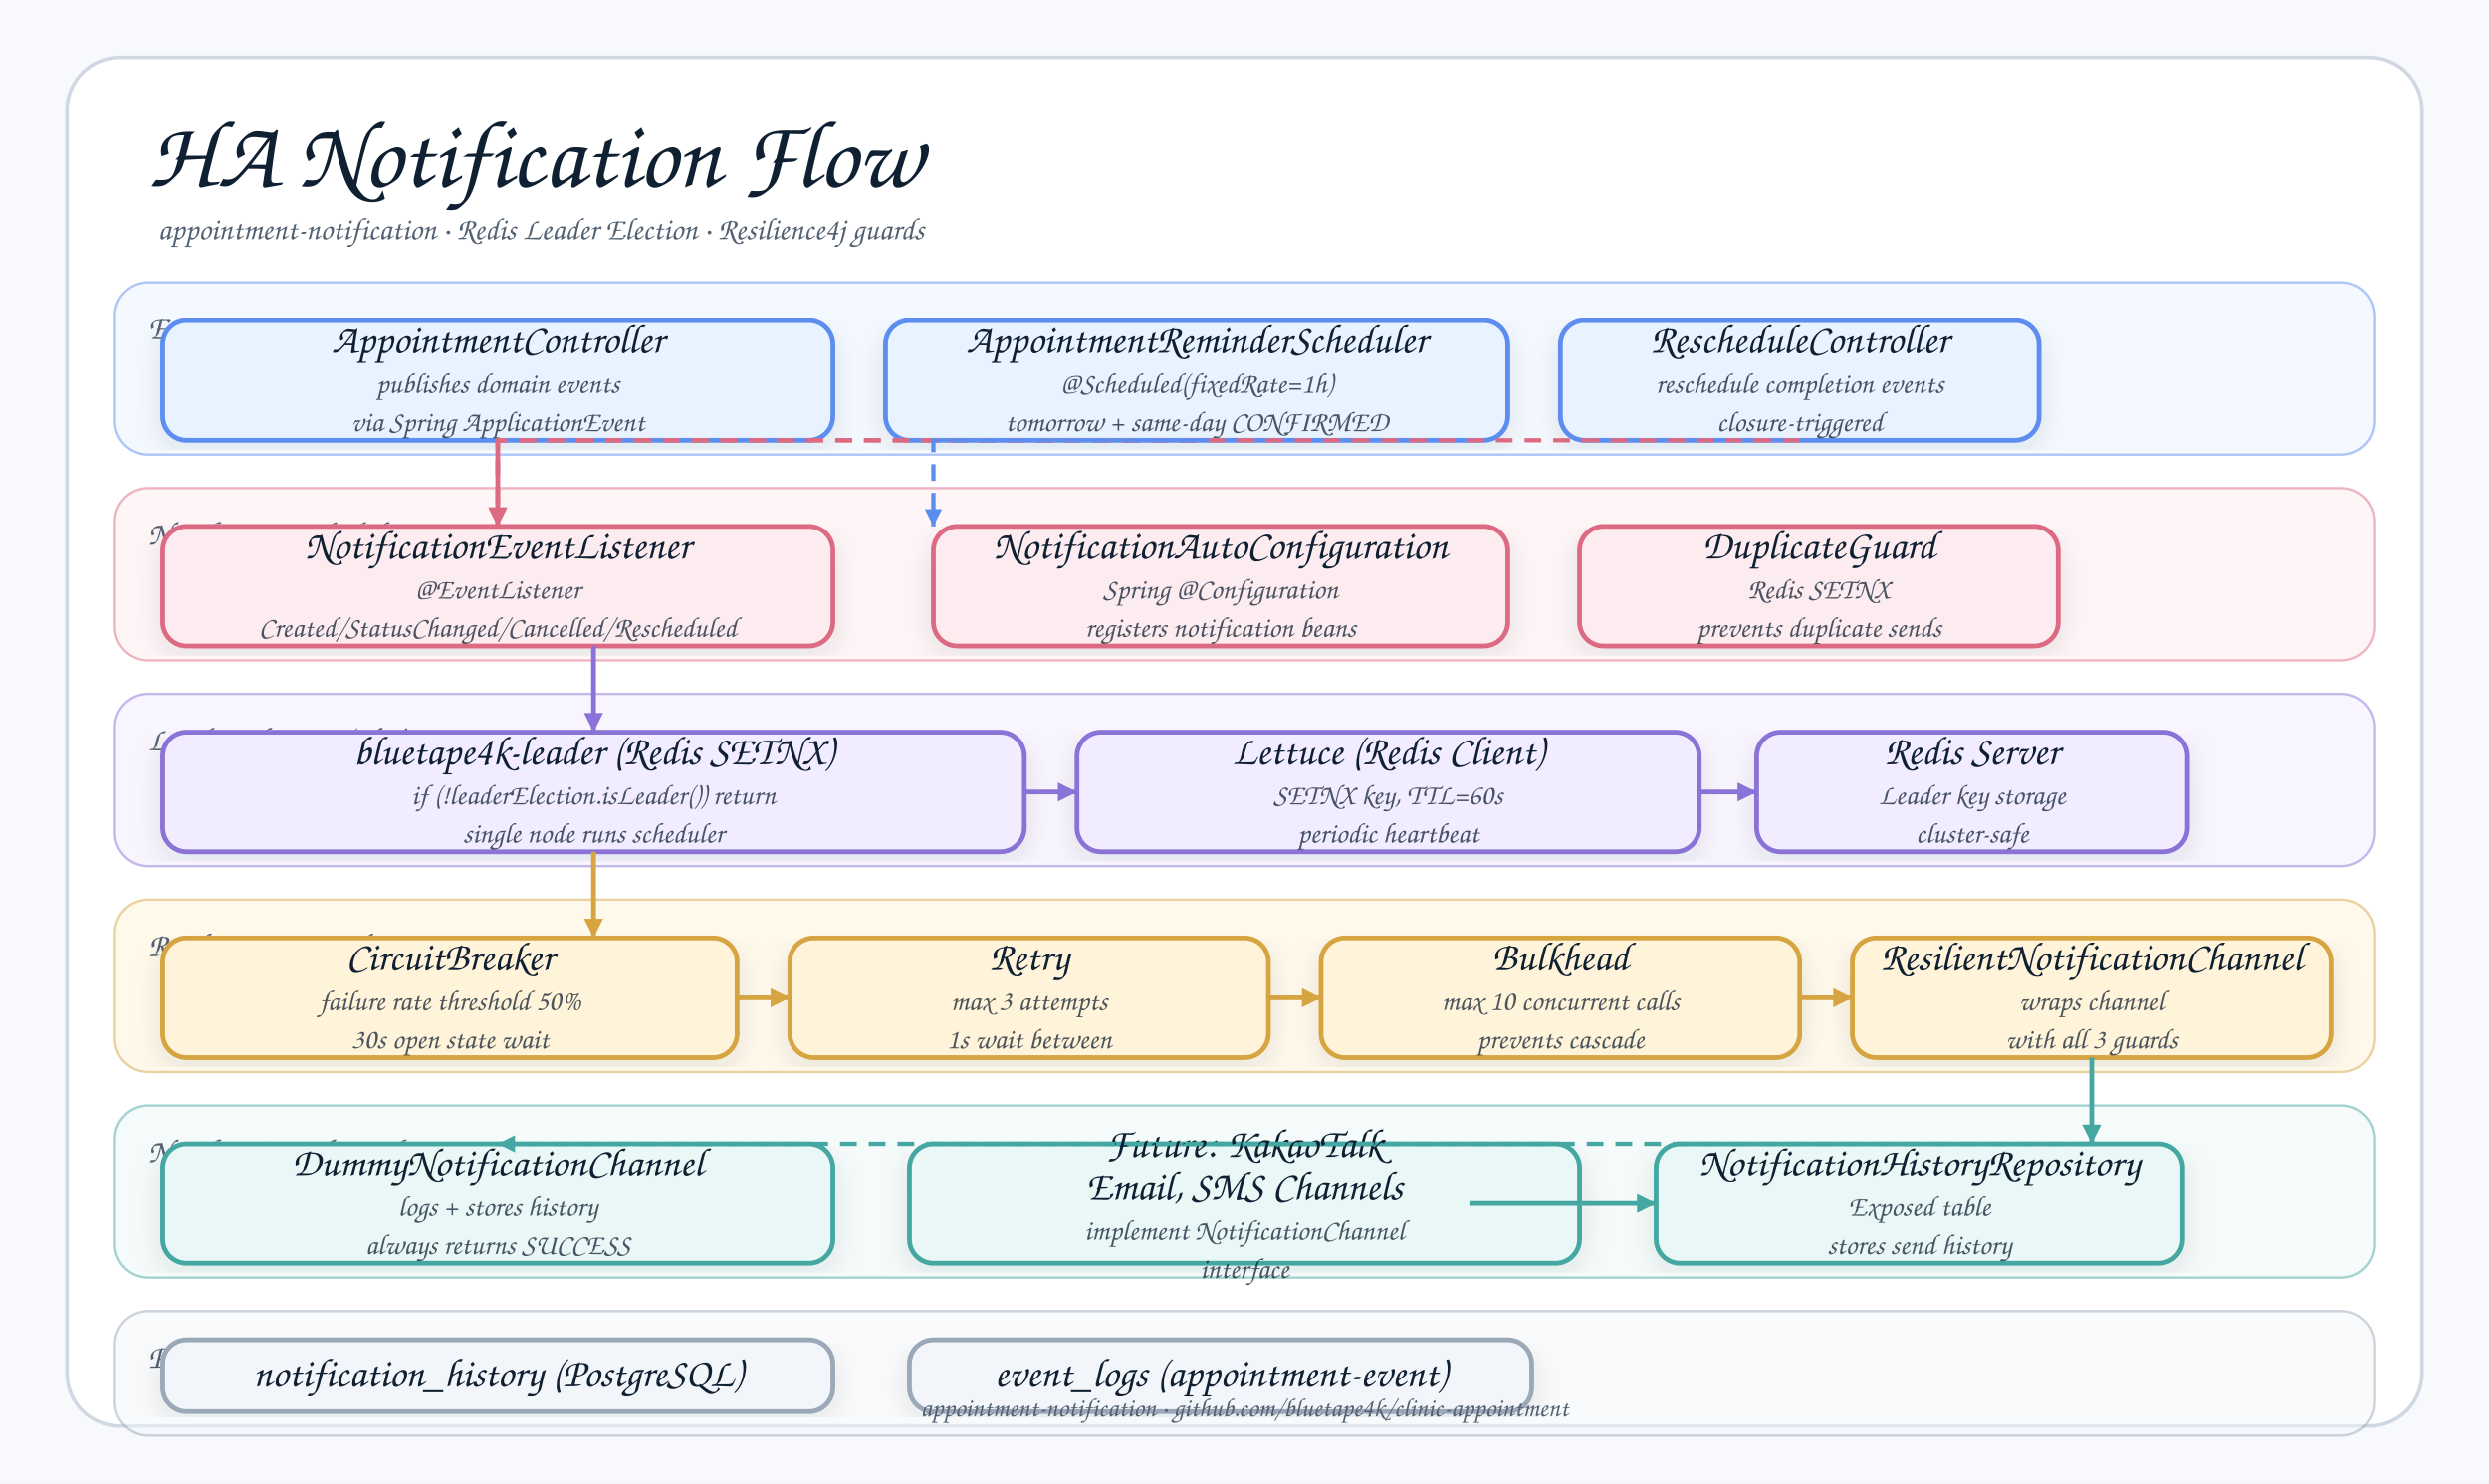
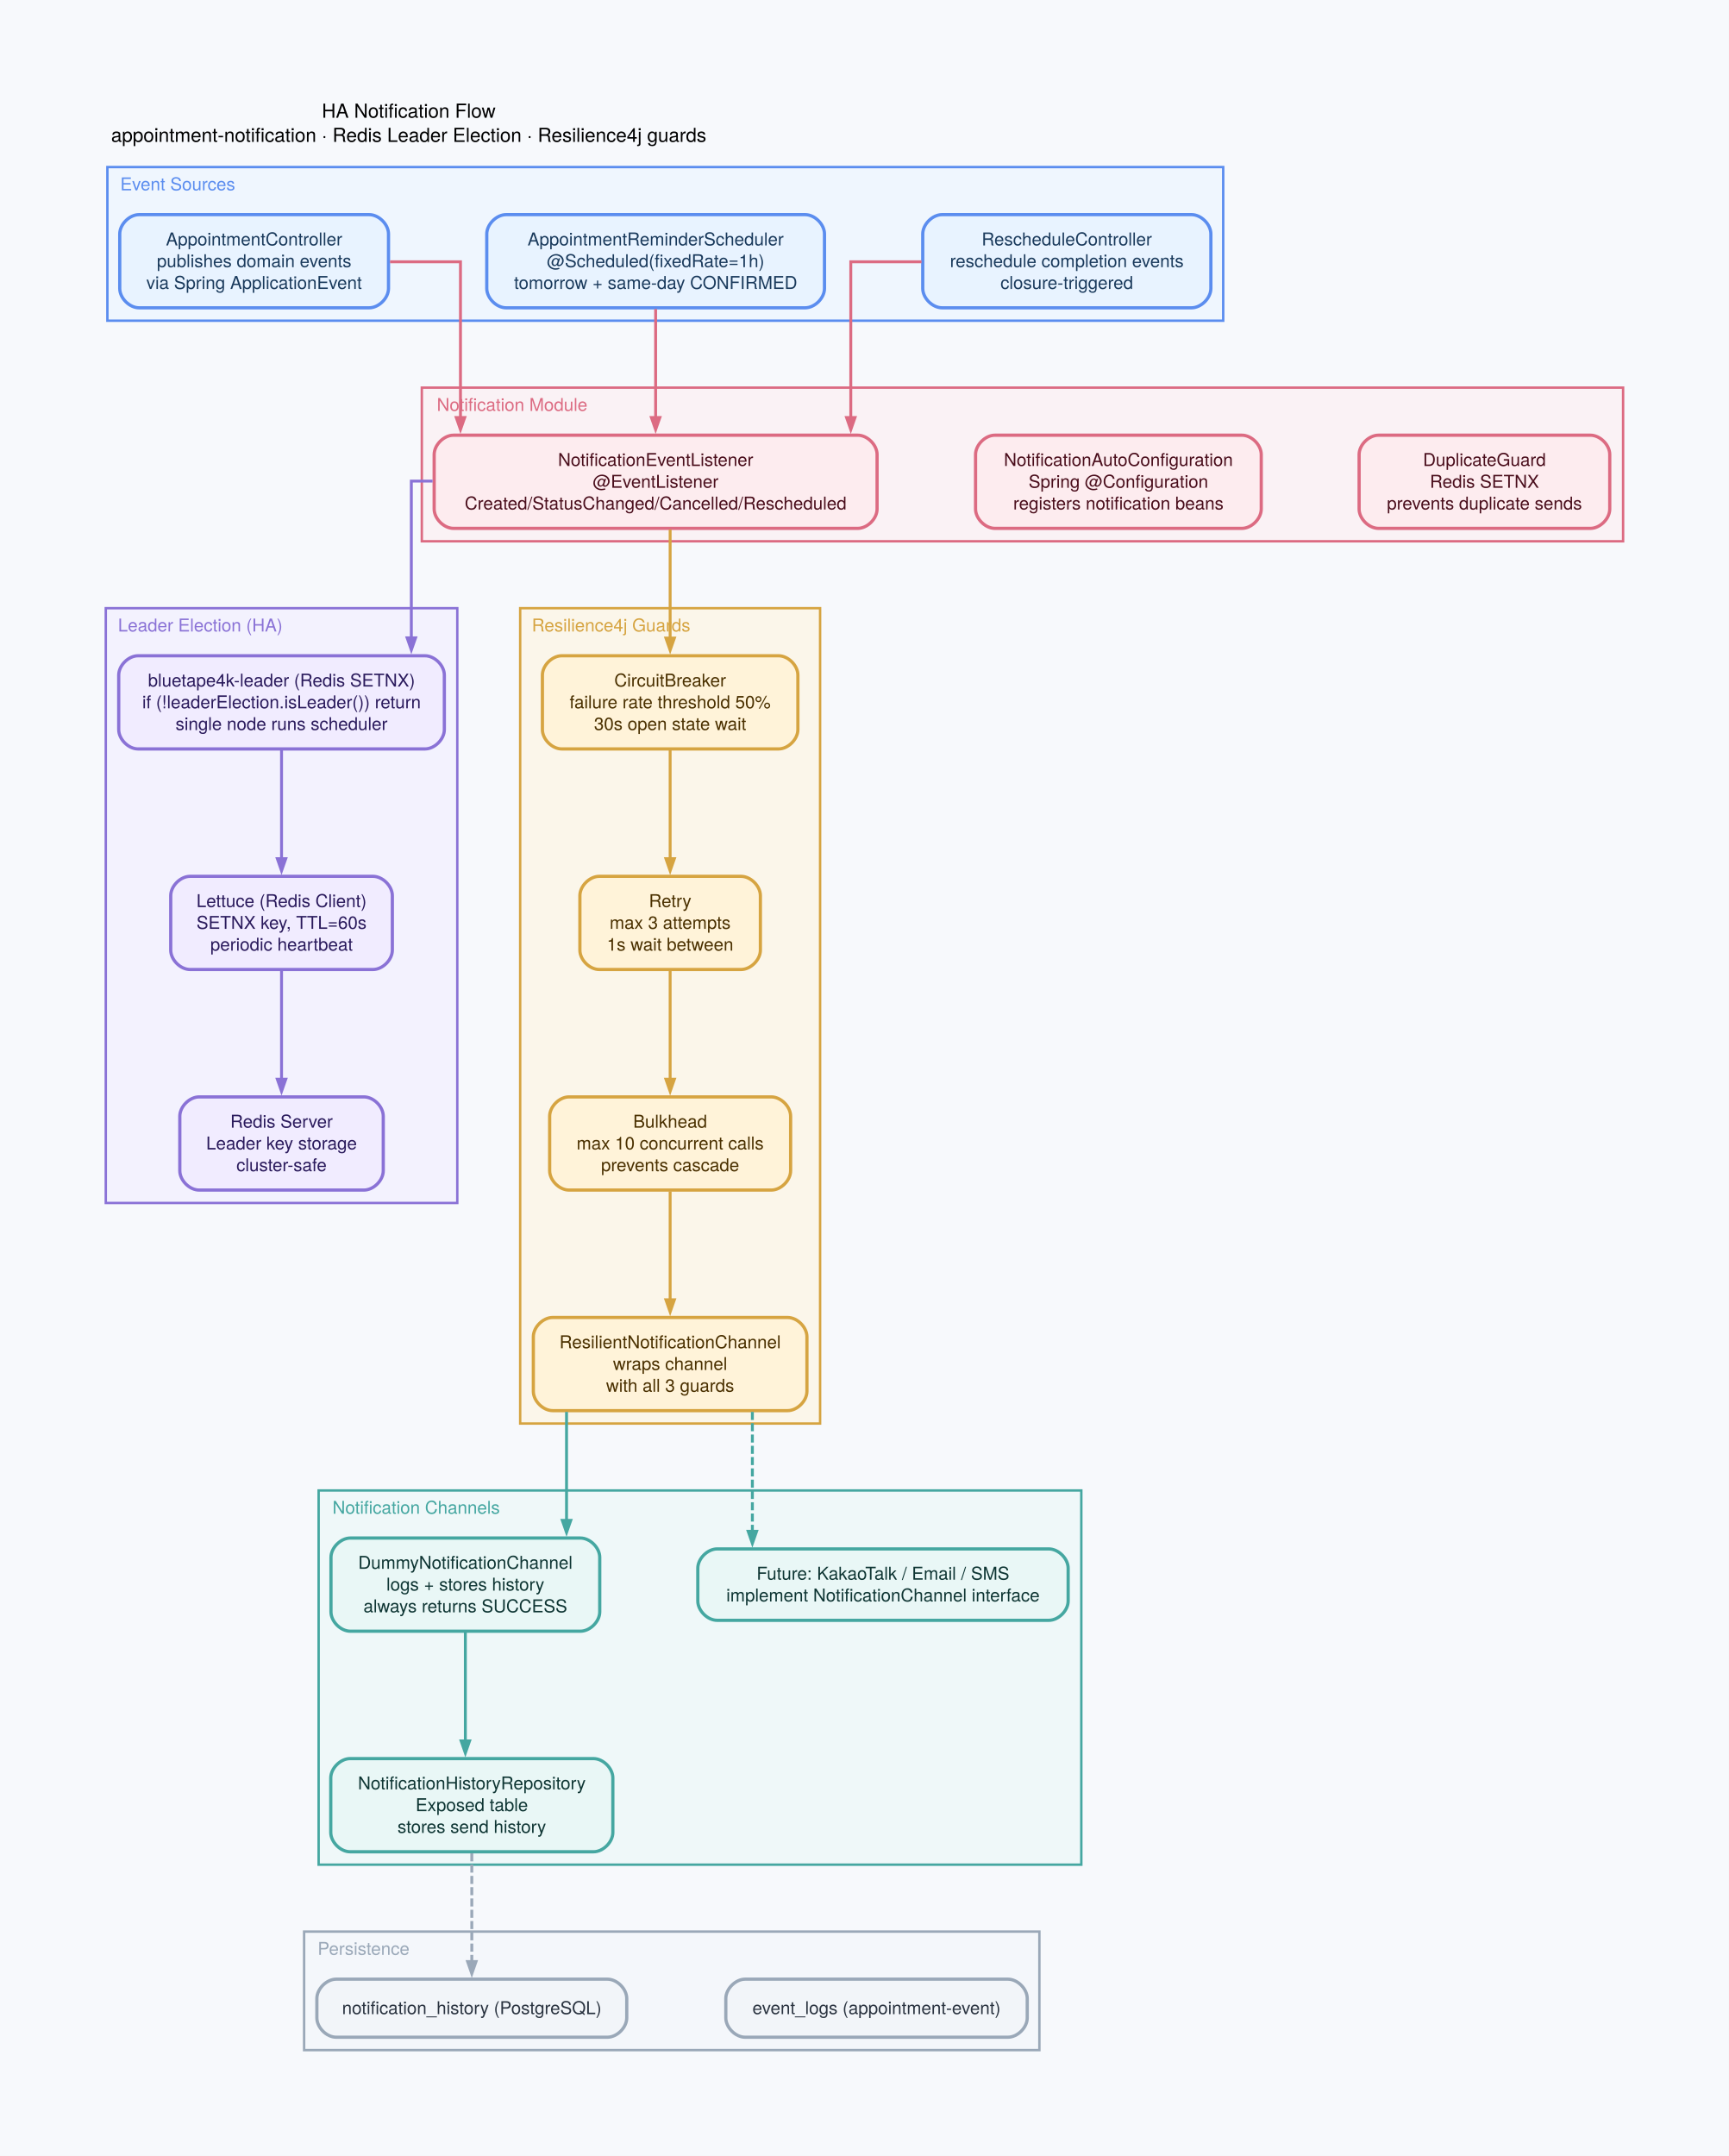
- <svg xmlns="http://www.w3.org/2000/svg" width="1040" height="620" viewBox="0 0 1040 620" role="img" aria-label="appointment-notification — HA Notification Flow">
-   <defs>
-     <filter id="shadow" x="-8%" y="-8%" width="116%" height="116%">
-       <feDropShadow dx="0" dy="4" stdDeviation="6" flood-color="#1f2937" flood-opacity="0.10" />
-     </filter>
-     <marker id="arr" markerWidth="5" markerHeight="5" refX="4.5" refY="2.5" orient="auto" markerUnits="strokeWidth">
-       <path d="M 0.5 0.5 L 4.5 2.5 L 0.5 4.5 Z" fill="#758297" />
-     </marker>
-     <marker id="arr-blue" markerWidth="5" markerHeight="5" refX="4.5" refY="2.5" orient="auto" markerUnits="strokeWidth">
-       <path d="M 0.5 0.5 L 4.5 2.5 L 0.5 4.5 Z" fill="#5B8DEF" />
-     </marker>
-     <marker id="arr-green" markerWidth="5" markerHeight="5" refX="4.5" refY="2.5" orient="auto" markerUnits="strokeWidth">
-       <path d="M 0.5 0.5 L 4.5 2.5 L 0.5 4.5 Z" fill="#58A978" />
-     </marker>
-     <marker id="arr-amber" markerWidth="5" markerHeight="5" refX="4.5" refY="2.5" orient="auto" markerUnits="strokeWidth">
-       <path d="M 0.5 0.5 L 4.5 2.5 L 0.5 4.5 Z" fill="#D6A441" />
-     </marker>
-     <marker id="arr-pink" markerWidth="5" markerHeight="5" refX="4.5" refY="2.5" orient="auto" markerUnits="strokeWidth">
-       <path d="M 0.5 0.5 L 4.5 2.5 L 0.5 4.5 Z" fill="#DC6B82" />
-     </marker>
-     <marker id="arr-purple" markerWidth="5" markerHeight="5" refX="4.5" refY="2.5" orient="auto" markerUnits="strokeWidth">
-       <path d="M 0.5 0.5 L 4.5 2.5 L 0.5 4.5 Z" fill="#8A72D6" />
-     </marker>
-     <marker id="arr-teal" markerWidth="5" markerHeight="5" refX="4.5" refY="2.5" orient="auto" markerUnits="strokeWidth">
-       <path d="M 0.5 0.5 L 4.5 2.5 L 0.5 4.5 Z" fill="#45A7A1" />
-     </marker>
-     <marker id="inherit" markerWidth="14" markerHeight="12" refX="12" refY="6" orient="auto" markerUnits="strokeWidth">
-       <path d="M 0 1 L 12 6 L 0 11 Z" fill="#ffffff" stroke="#758297" stroke-width="1.5" />
-     </marker>
-     <style>
-     .canvas{fill:#F7F9FC}
-     .frame{fill:#FFFFFF;stroke:#D0D8E4;stroke-width:1.5}
-     .title{font-family:"Architects Daughter","Comic Sans MS",cursive;font-size:40px;fill:#102033}
-     .subtitle{font-family:"Comic Mono","Comic Sans MS",cursive;font-size:13px;fill:#536273}
-     .label{font-family:"Architects Daughter","Comic Sans MS",cursive;font-size:22px;fill:#102033}
-     .smallLabel{font-family:"Architects Daughter","Comic Sans MS",cursive;font-size:17px;fill:#102033}
-     .mono{font-family:"Comic Mono","Comic Sans MS",cursive;font-size:12px;fill:#102033}
-     .small{font-family:"Comic Mono","Comic Sans MS",cursive;font-size:11px;fill:#536273}
-     .layerTitle{font-family:"Architects Daughter","Comic Sans MS",cursive;font-size:14px;fill:#536273;font-style:italic}
-     .card{stroke-width:2;filter:url(#shadow)}
-     .line{stroke:#758297;stroke-width:2;fill:none;marker-end:url(#arr)}
-     .line-blue{stroke:#5B8DEF;stroke-width:2;fill:none;marker-end:url(#arr-blue)}
-     .line-green{stroke:#58A978;stroke-width:2;fill:none;marker-end:url(#arr-green)}
-     .line-amber{stroke:#D6A441;stroke-width:2;fill:none;marker-end:url(#arr-amber)}
-     .line-pink{stroke:#DC6B82;stroke-width:2;fill:none;marker-end:url(#arr-pink)}
-     .line-purple{stroke:#8A72D6;stroke-width:2;fill:none;marker-end:url(#arr-purple)}
-     .line-teal{stroke:#45A7A1;stroke-width:2;fill:none;marker-end:url(#arr-teal)}
-     .dashed{stroke:#758297;stroke-width:1.8;stroke-dasharray:7 5;fill:none;marker-end:url(#arr)}
-     .dashed-blue{stroke:#5B8DEF;stroke-width:1.8;stroke-dasharray:7 5;fill:none;marker-end:url(#arr-blue)}
-     .dashed-green{stroke:#58A978;stroke-width:1.8;stroke-dasharray:7 5;fill:none;marker-end:url(#arr-green)}
-     .dashed-amber{stroke:#D6A441;stroke-width:1.8;stroke-dasharray:7 5;fill:none;marker-end:url(#arr-amber)}
-     .dashed-pink{stroke:#DC6B82;stroke-width:1.8;stroke-dasharray:7 5;fill:none;marker-end:url(#arr-pink)}
-     .dashed-purple{stroke:#8A72D6;stroke-width:1.8;stroke-dasharray:7 5;fill:none;marker-end:url(#arr-purple)}
-     .dashed-teal{stroke:#45A7A1;stroke-width:1.8;stroke-dasharray:7 5;fill:none;marker-end:url(#arr-teal)}
-     .inheritLine{stroke:#758297;stroke-width:2;fill:none;marker-end:url(#inherit)}
-   </style>
-   </defs>
-   <rect class="canvas" width="1040" height="620" />
-   <rect class="frame" x="28" y="24" width="984" height="572" rx="22" />
-   <text class="title" x="62" y="78">HA Notification Flow</text>
-   <text class="subtitle" x="66" y="100">appointment-notification · Redis Leader Election · Resilience4j guards</text>
-   <rect x="48" y="118" width="944" height="72" rx="14" fill="#E8F3FF" stroke="#5B8DEF" stroke-width="1" opacity="0.5" />
-   <text class="layerTitle" x="62" y="138" dominant-baseline="middle">Event Sources</text>
-   <rect x="48" y="204" width="944" height="72" rx="14" fill="#FDECEF" stroke="#DC6B82" stroke-width="1" opacity="0.5" />
-   <text class="layerTitle" x="62" y="224" dominant-baseline="middle">Notification Module</text>
-   <rect x="48" y="290" width="944" height="72" rx="14" fill="#F1ECFF" stroke="#8A72D6" stroke-width="1" opacity="0.5" />
-   <text class="layerTitle" x="62" y="310" dominant-baseline="middle">Leader Election (HA)</text>
-   <rect x="48" y="376" width="944" height="72" rx="14" fill="#FFF3D9" stroke="#D6A441" stroke-width="1" opacity="0.5" />
-   <text class="layerTitle" x="62" y="396" dominant-baseline="middle">Resilience4j Guards</text>
-   <rect x="48" y="462" width="944" height="72" rx="14" fill="#E9F7F6" stroke="#45A7A1" stroke-width="1" opacity="0.5" />
-   <text class="layerTitle" x="62" y="482" dominant-baseline="middle">Notification Channels</text>
-   <rect x="48" y="548" width="944" height="52" rx="14" fill="#F2F5F9" stroke="#9AA8B8" stroke-width="1" opacity="0.5" />
-   <text class="layerTitle" x="62" y="568" dominant-baseline="middle">Persistence</text>
-   <rect x="68" y="134" width="280" height="50" rx="10" fill="#E8F3FF" stroke="#5B8DEF" class="card" />
-   <text class="smallLabel" x="208" y="143" text-anchor="middle" dominant-baseline="middle">AppointmentController</text>
-   <text class="mono" x="208" y="161" text-anchor="middle" dominant-baseline="middle" fill="#1A3A5C" opacity="0.75">publishes domain events</text>
-   <text class="mono" x="208" y="177" text-anchor="middle" dominant-baseline="middle" fill="#1A3A5C" opacity="0.75">via Spring ApplicationEvent</text>
-   <rect x="370" y="134" width="260" height="50" rx="10" fill="#E8F3FF" stroke="#5B8DEF" class="card" />
-   <text class="smallLabel" x="500" y="143" text-anchor="middle" dominant-baseline="middle">AppointmentReminderScheduler</text>
-   <text class="mono" x="500" y="161" text-anchor="middle" dominant-baseline="middle" fill="#1A3A5C" opacity="0.75">@Scheduled(fixedRate=1h)</text>
-   <text class="mono" x="500" y="177" text-anchor="middle" dominant-baseline="middle" fill="#1A3A5C" opacity="0.75">tomorrow + same-day CONFIRMED</text>
-   <rect x="652" y="134" width="200" height="50" rx="10" fill="#E8F3FF" stroke="#5B8DEF" class="card" />
-   <text class="smallLabel" x="752" y="143" text-anchor="middle" dominant-baseline="middle">RescheduleController</text>
-   <text class="mono" x="752" y="161" text-anchor="middle" dominant-baseline="middle" fill="#1A3A5C" opacity="0.75">reschedule completion events</text>
-   <text class="mono" x="752" y="177" text-anchor="middle" dominant-baseline="middle" fill="#1A3A5C" opacity="0.75">closure-triggered</text>
-   <rect x="68" y="220" width="280" height="50" rx="10" fill="#FDECEF" stroke="#DC6B82" class="card" />
-   <text class="smallLabel" x="208" y="229" text-anchor="middle" dominant-baseline="middle">NotificationEventListener</text>
-   <text class="mono" x="208" y="247" text-anchor="middle" dominant-baseline="middle" fill="#4A0E1C" opacity="0.75">@EventListener</text>
-   <text class="mono" x="208" y="263" text-anchor="middle" dominant-baseline="middle" fill="#4A0E1C" opacity="0.75">Created/StatusChanged/Cancelled/Rescheduled</text>
-   <rect x="390" y="220" width="240" height="50" rx="10" fill="#FDECEF" stroke="#DC6B82" class="card" />
-   <text class="smallLabel" x="510" y="229" text-anchor="middle" dominant-baseline="middle">NotificationAutoConfiguration</text>
-   <text class="mono" x="510" y="247" text-anchor="middle" dominant-baseline="middle" fill="#4A0E1C" opacity="0.75">Spring @Configuration</text>
-   <text class="mono" x="510" y="263" text-anchor="middle" dominant-baseline="middle" fill="#4A0E1C" opacity="0.75">registers notification beans</text>
-   <rect x="660" y="220" width="200" height="50" rx="10" fill="#FDECEF" stroke="#DC6B82" class="card" />
-   <text class="smallLabel" x="760" y="229" text-anchor="middle" dominant-baseline="middle">DuplicateGuard</text>
-   <text class="mono" x="760" y="247" text-anchor="middle" dominant-baseline="middle" fill="#4A0E1C" opacity="0.75">Redis SETNX</text>
-   <text class="mono" x="760" y="263" text-anchor="middle" dominant-baseline="middle" fill="#4A0E1C" opacity="0.75">prevents duplicate sends</text>
-   <rect x="68" y="306" width="360" height="50" rx="10" fill="#F1ECFF" stroke="#8A72D6" class="card" />
-   <text class="smallLabel" x="248" y="315" text-anchor="middle" dominant-baseline="middle">bluetape4k-leader (Redis SETNX)</text>
-   <text class="mono" x="248" y="333" text-anchor="middle" dominant-baseline="middle" fill="#2A1A5C" opacity="0.75">if (!leaderElection.isLeader()) return</text>
-   <text class="mono" x="248" y="349" text-anchor="middle" dominant-baseline="middle" fill="#2A1A5C" opacity="0.75">single node runs scheduler</text>
-   <rect x="450" y="306" width="260" height="50" rx="10" fill="#F1ECFF" stroke="#8A72D6" class="card" />
-   <text class="smallLabel" x="580" y="315" text-anchor="middle" dominant-baseline="middle">Lettuce (Redis Client)</text>
-   <text class="mono" x="580" y="333" text-anchor="middle" dominant-baseline="middle" fill="#2A1A5C" opacity="0.75">SETNX key, TTL=60s</text>
-   <text class="mono" x="580" y="349" text-anchor="middle" dominant-baseline="middle" fill="#2A1A5C" opacity="0.75">periodic heartbeat</text>
-   <rect x="734" y="306" width="180" height="50" rx="10" fill="#F1ECFF" stroke="#8A72D6" class="card" />
-   <text class="smallLabel" x="824" y="315" text-anchor="middle" dominant-baseline="middle">Redis Server</text>
-   <text class="mono" x="824" y="333" text-anchor="middle" dominant-baseline="middle" fill="#2A1A5C" opacity="0.75">Leader key storage</text>
-   <text class="mono" x="824" y="349" text-anchor="middle" dominant-baseline="middle" fill="#2A1A5C" opacity="0.75">cluster-safe</text>
-   <rect x="68" y="392" width="240" height="50" rx="10" fill="#FFF3D9" stroke="#D6A441" class="card" />
-   <text class="smallLabel" x="188" y="401" text-anchor="middle" dominant-baseline="middle">CircuitBreaker</text>
-   <text class="mono" x="188" y="419" text-anchor="middle" dominant-baseline="middle" fill="#4A3000" opacity="0.75">failure rate threshold 50%</text>
-   <text class="mono" x="188" y="435" text-anchor="middle" dominant-baseline="middle" fill="#4A3000" opacity="0.75">30s open state wait</text>
-   <rect x="330" y="392" width="200" height="50" rx="10" fill="#FFF3D9" stroke="#D6A441" class="card" />
-   <text class="smallLabel" x="430" y="401" text-anchor="middle" dominant-baseline="middle">Retry</text>
-   <text class="mono" x="430" y="419" text-anchor="middle" dominant-baseline="middle" fill="#4A3000" opacity="0.75">max 3 attempts</text>
-   <text class="mono" x="430" y="435" text-anchor="middle" dominant-baseline="middle" fill="#4A3000" opacity="0.75">1s wait between</text>
-   <rect x="552" y="392" width="200" height="50" rx="10" fill="#FFF3D9" stroke="#D6A441" class="card" />
-   <text class="smallLabel" x="652" y="401" text-anchor="middle" dominant-baseline="middle">Bulkhead</text>
-   <text class="mono" x="652" y="419" text-anchor="middle" dominant-baseline="middle" fill="#4A3000" opacity="0.75">max 10 concurrent calls</text>
-   <text class="mono" x="652" y="435" text-anchor="middle" dominant-baseline="middle" fill="#4A3000" opacity="0.75">prevents cascade</text>
-   <rect x="774" y="392" width="200" height="50" rx="10" fill="#FFF3D9" stroke="#D6A441" class="card" />
-   <text class="smallLabel" x="874" y="401" text-anchor="middle" dominant-baseline="middle">ResilientNotificationChannel</text>
-   <text class="mono" x="874" y="419" text-anchor="middle" dominant-baseline="middle" fill="#4A3000" opacity="0.75">wraps channel</text>
-   <text class="mono" x="874" y="435" text-anchor="middle" dominant-baseline="middle" fill="#4A3000" opacity="0.75">with all 3 guards</text>
-   <rect x="68" y="478" width="280" height="50" rx="10" fill="#E9F7F6" stroke="#45A7A1" class="card" />
-   <text class="smallLabel" x="208" y="487" text-anchor="middle" dominant-baseline="middle">DummyNotificationChannel</text>
-   <text class="mono" x="208" y="505" text-anchor="middle" dominant-baseline="middle" fill="#0E3533" opacity="0.75">logs + stores history</text>
-   <text class="mono" x="208" y="521" text-anchor="middle" dominant-baseline="middle" fill="#0E3533" opacity="0.75">always returns SUCCESS</text>
-   <rect x="380" y="478" width="280" height="50" rx="10" fill="#E9F7F6" stroke="#45A7A1" class="card" />
-   <text class="smallLabel" x="520" y="479" text-anchor="middle" dominant-baseline="middle">Future: KakaoTalk</text>
-   <text class="smallLabel" x="520" y="497" text-anchor="middle" dominant-baseline="middle">Email, SMS Channels</text>
-   <text class="mono" x="520" y="515" text-anchor="middle" dominant-baseline="middle" fill="#0E3533" opacity="0.75">implement NotificationChannel</text>
-   <text class="mono" x="520" y="531" text-anchor="middle" dominant-baseline="middle" fill="#0E3533" opacity="0.75">interface</text>
-   <rect x="692" y="478" width="220" height="50" rx="10" fill="#E9F7F6" stroke="#45A7A1" class="card" />
-   <text class="smallLabel" x="802" y="487" text-anchor="middle" dominant-baseline="middle">NotificationHistoryRepository</text>
-   <text class="mono" x="802" y="505" text-anchor="middle" dominant-baseline="middle" fill="#0E3533" opacity="0.75">Exposed table</text>
-   <text class="mono" x="802" y="521" text-anchor="middle" dominant-baseline="middle" fill="#0E3533" opacity="0.75">stores send history</text>
-   <rect x="68" y="560" width="280" height="30" rx="10" fill="#F2F5F9" stroke="#9AA8B8" class="card" />
-   <text class="smallLabel" x="208" y="575" text-anchor="middle" dominant-baseline="middle">notification_history (PostgreSQL)</text>
-   <rect x="380" y="560" width="260" height="30" rx="10" fill="#F2F5F9" stroke="#9AA8B8" class="card" />
-   <text class="smallLabel" x="510" y="575" text-anchor="middle" dominant-baseline="middle">event_logs (appointment-event)</text>
-   <path class="line-pink" d="M208 184 L208 220" />
-   <path class="dashed-pink" d="M500 184 L208 184 L208 220" />
-   <path class="dashed-pink" d="M752 184 L208 184 L208 220" />
-   <path class="line-purple" d="M248 270 L248 306" />
-   <path class="line-purple" d="M428 331 L450 331" />
-   <path class="line-purple" d="M710 331 L734 331" />
-   <path class="line-amber" d="M248 356 L248 392" />
-   <path class="line-amber" d="M308 417 L330 417" />
-   <path class="line-amber" d="M530 417 L552 417" />
-   <path class="line-amber" d="M752 417 L774 417" />
-   <path class="line-teal" d="M874 442 L874 478" />
-   <path class="dashed-teal" d="M874 478 L874 478 L208 478" />
-   <path class="line-teal" d="M614 503 L692 503" />
-   <path class="dashed-gray" d="M802 528 L802 560" />
-   <path class="dashed-blue" d="M500 184 L390 184 L390 220" />
-   <text class="small" x="520" y="592" text-anchor="middle">appointment-notification · github.com/bluetape4k/clinic-appointment</text>
+ <svg xmlns="http://www.w3.org/2000/svg" width="1072pt" height="1337pt" viewBox="0.00 0.00 1072.00 1337.00">
+   <g id="graph0" class="graph" transform="scale(1 1) rotate(0) translate(57.6 1279.34)">
+     <polygon fill="#f7f9fc" stroke="none" points="-57.6,57.6 -57.6,-1279.34 1014.6,-1279.34 1014.6,57.6 -57.6,57.6" />
+     <text xml:space="preserve" text-anchor="middle" x="195.88" y="-1206.34" font-family="Helvetica Neue" font-size="12.00">HA Notification Flow</text>
+     <text xml:space="preserve" text-anchor="middle" x="195.88" y="-1191.34" font-family="Helvetica Neue" font-size="12.00">appointment-notification · Redis Leader Election · Resilience4j guards</text>
+     <g id="clust1" class="cluster">
+       <polygon fill="#e8f3ff" fill-opacity="0.533" stroke="#5b8def" stroke-width="1.5" points="9,-1080.46 9,-1175.74 701,-1175.74 701,-1080.46 9,-1080.46" />
+       <text xml:space="preserve" text-anchor="middle" x="52.62" y="-1161.29" font-family="Helvetica Neue" font-size="11.00" fill="#5b8def">Event Sources</text>
+     </g>
+     <g id="clust2" class="cluster">
+       <polygon fill="#fdecef" fill-opacity="0.533" stroke="#dc6b82" stroke-width="1.5" points="204,-943.68 204,-1038.96 949,-1038.96 949,-943.68 204,-943.68" />
+       <text xml:space="preserve" text-anchor="middle" x="260" y="-1024.51" font-family="Helvetica Neue" font-size="11.00" fill="#dc6b82">Notification Module</text>
+     </g>
+     <g id="clust3" class="cluster">
+       <polygon fill="#f1ecff" fill-opacity="0.533" stroke="#8a72d6" stroke-width="1.5" points="8,-533.34 8,-902.18 226,-902.18 226,-533.34 8,-533.34" />
+       <text xml:space="preserve" text-anchor="middle" x="66.62" y="-887.73" font-family="Helvetica Neue" font-size="11.00" fill="#8a72d6">Leader Election (HA)</text>
+     </g>
+     <g id="clust4" class="cluster">
+       <polygon fill="#fff3d9" fill-opacity="0.533" stroke="#d6a441" stroke-width="1.5" points="265,-396.56 265,-902.18 451,-902.18 451,-396.56 265,-396.56" />
+       <text xml:space="preserve" text-anchor="middle" x="321.38" y="-887.73" font-family="Helvetica Neue" font-size="11.00" fill="#d6a441">Resilience4j Guards</text>
+     </g>
+     <g id="clust5" class="cluster">
+       <polygon fill="#e9f7f6" fill-opacity="0.533" stroke="#45a7a1" stroke-width="1.5" points="140,-123 140,-355.06 613,-355.06 613,-123 140,-123" />
+       <text xml:space="preserve" text-anchor="middle" x="200.5" y="-340.61" font-family="Helvetica Neue" font-size="11.00" fill="#45a7a1">Notification Channels</text>
+     </g>
+     <g id="clust6" class="cluster">
+       <polygon fill="#f2f5f9" fill-opacity="0.533" stroke="#9aa8b8" stroke-width="1.5" points="131,-8 131,-81.5 587,-81.5 587,-8 131,-8" />
+       <text xml:space="preserve" text-anchor="middle" x="167.88" y="-67.05" font-family="Helvetica Neue" font-size="11.00" fill="#9aa8b8">Persistence</text>
+     </g>
+     <g id="node1" class="node">
+       <path fill="#e8f3ff" stroke="#5b8def" stroke-width="2" d="M171.34,-1146.24C171.34,-1146.24 28.66,-1146.24 28.66,-1146.24 22.66,-1146.24 16.66,-1140.24 16.66,-1134.24 16.66,-1134.24 16.66,-1100.46 16.66,-1100.46 16.66,-1094.46 22.66,-1088.46 28.66,-1088.46 28.66,-1088.46 171.34,-1088.46 171.34,-1088.46 177.34,-1088.46 183.34,-1094.46 183.34,-1100.46 183.34,-1100.46 183.34,-1134.24 183.34,-1134.24 183.34,-1140.24 177.34,-1146.24 171.34,-1146.24" />
+       <text xml:space="preserve" text-anchor="middle" x="100" y="-1127.15" font-family="Helvetica Neue" font-size="11.00" fill="#1a3a5c">AppointmentController</text>
+       <text xml:space="preserve" text-anchor="middle" x="100" y="-1113.65" font-family="Helvetica Neue" font-size="11.00" fill="#1a3a5c">publishes domain events</text>
+       <text xml:space="preserve" text-anchor="middle" x="100" y="-1100.15" font-family="Helvetica Neue" font-size="11.00" fill="#1a3a5c">via Spring ApplicationEvent</text>
+     </g>
+     <g id="node4" class="node">
+       <path fill="#fdecef" stroke="#dc6b82" stroke-width="2" d="M474.34,-1009.46C474.34,-1009.46 223.66,-1009.46 223.66,-1009.46 217.66,-1009.46 211.66,-1003.46 211.66,-997.46 211.66,-997.46 211.66,-963.68 211.66,-963.68 211.66,-957.68 217.66,-951.68 223.66,-951.68 223.66,-951.68 474.34,-951.68 474.34,-951.68 480.34,-951.68 486.34,-957.68 486.34,-963.68 486.34,-963.68 486.34,-997.46 486.34,-997.46 486.34,-1003.46 480.34,-1009.46 474.34,-1009.46" />
+       <text xml:space="preserve" text-anchor="middle" x="349" y="-990.37" font-family="Helvetica Neue" font-size="11.00" fill="#4a0e1c">NotificationEventListener</text>
+       <text xml:space="preserve" text-anchor="middle" x="349" y="-976.87" font-family="Helvetica Neue" font-size="11.00" fill="#4a0e1c">@EventListener</text>
+       <text xml:space="preserve" text-anchor="middle" x="349" y="-963.37" font-family="Helvetica Neue" font-size="11.00" fill="#4a0e1c">Created/StatusChanged/Cancelled/Rescheduled</text>
+     </g>
+     <g id="edge1" class="edge">
+       <path fill="none" stroke="#dc6b82" stroke-width="1.8" d="M184.29,-1117C208.25,-1117 227.97,-1117 227.97,-1117 227.97,-1117 227.97,-1020.4 227.97,-1020.4" />
+       <polygon fill="#dc6b82" stroke="#dc6b82" stroke-width="1.8" points="230.6,-1020.4 227.97,-1012.9 225.35,-1020.4 230.6,-1020.4" />
+     </g>
+     <g id="node2" class="node">
+       <path fill="#e8f3ff" stroke="#5b8def" stroke-width="2" d="M441.72,-1146.24C441.72,-1146.24 256.29,-1146.24 256.29,-1146.24 250.28,-1146.24 244.28,-1140.24 244.28,-1134.24 244.28,-1134.24 244.28,-1100.46 244.28,-1100.46 244.28,-1094.46 250.28,-1088.46 256.29,-1088.46 256.29,-1088.46 441.72,-1088.46 441.72,-1088.46 447.72,-1088.46 453.72,-1094.46 453.72,-1100.46 453.72,-1100.46 453.72,-1134.24 453.72,-1134.24 453.72,-1140.24 447.72,-1146.24 441.72,-1146.24" />
+       <text xml:space="preserve" text-anchor="middle" x="349" y="-1127.15" font-family="Helvetica Neue" font-size="11.00" fill="#1a3a5c">AppointmentReminderScheduler</text>
+       <text xml:space="preserve" text-anchor="middle" x="349" y="-1113.65" font-family="Helvetica Neue" font-size="11.00" fill="#1a3a5c">@Scheduled(fixedRate=1h)</text>
+       <text xml:space="preserve" text-anchor="middle" x="349" y="-1100.15" font-family="Helvetica Neue" font-size="11.00" fill="#1a3a5c">tomorrow + same-day CONFIRMED</text>
+     </g>
+     <g id="edge2" class="edge">
+       <path fill="none" stroke="#dc6b82" stroke-width="1.8" d="M349,-1087.67C349,-1087.67 349,-1020.42 349,-1020.42" />
+       <polygon fill="#dc6b82" stroke="#dc6b82" stroke-width="1.8" points="351.63,-1020.42 349,-1012.92 346.38,-1020.42 351.63,-1020.42" />
+     </g>
+     <g id="node3" class="node">
+       <path fill="#e8f3ff" stroke="#5b8def" stroke-width="2" d="M681.34,-1146.24C681.34,-1146.24 526.66,-1146.24 526.66,-1146.24 520.66,-1146.24 514.66,-1140.24 514.66,-1134.24 514.66,-1134.24 514.66,-1100.46 514.66,-1100.46 514.66,-1094.46 520.66,-1088.46 526.66,-1088.46 526.66,-1088.46 681.34,-1088.46 681.34,-1088.46 687.34,-1088.46 693.34,-1094.46 693.34,-1100.46 693.34,-1100.46 693.34,-1134.24 693.34,-1134.24 693.34,-1140.24 687.34,-1146.24 681.34,-1146.24" />
+       <text xml:space="preserve" text-anchor="middle" x="604" y="-1127.15" font-family="Helvetica Neue" font-size="11.00" fill="#1a3a5c">RescheduleController</text>
+       <text xml:space="preserve" text-anchor="middle" x="604" y="-1113.65" font-family="Helvetica Neue" font-size="11.00" fill="#1a3a5c">reschedule completion events</text>
+       <text xml:space="preserve" text-anchor="middle" x="604" y="-1100.15" font-family="Helvetica Neue" font-size="11.00" fill="#1a3a5c">closure-triggered</text>
+     </g>
+     <g id="edge3" class="edge">
+       <path fill="none" stroke="#dc6b82" stroke-width="1.8" d="M513.9,-1117C489.66,-1117 470.03,-1117 470.03,-1117 470.03,-1117 470.03,-1020.4 470.03,-1020.4" />
+       <polygon fill="#dc6b82" stroke="#dc6b82" stroke-width="1.8" points="472.65,-1020.4 470.03,-1012.9 467.4,-1020.4 472.65,-1020.4" />
+     </g>
+     <g id="node7" class="node">
+       <path fill="#f1ecff" stroke="#8a72d6" stroke-width="2" d="M205.97,-872.68C205.97,-872.68 28.03,-872.68 28.03,-872.68 22.04,-872.68 16.03,-866.68 16.03,-860.68 16.03,-860.68 16.03,-826.9 16.03,-826.9 16.03,-820.9 22.03,-814.9 28.03,-814.9 28.03,-814.9 205.97,-814.9 205.97,-814.9 211.97,-814.9 217.97,-820.9 217.97,-826.9 217.97,-826.9 217.97,-860.68 217.97,-860.68 217.97,-866.68 211.97,-872.68 205.97,-872.68" />
+       <text xml:space="preserve" text-anchor="middle" x="117" y="-853.59" font-family="Helvetica Neue" font-size="11.00" fill="#2a1a5c">bluetape4k-leader (Redis SETNX)</text>
+       <text xml:space="preserve" text-anchor="middle" x="117" y="-840.09" font-family="Helvetica Neue" font-size="11.00" fill="#2a1a5c">if (!leaderElection.isLeader()) return</text>
+       <text xml:space="preserve" text-anchor="middle" x="117" y="-826.59" font-family="Helvetica Neue" font-size="11.00" fill="#2a1a5c">single node runs scheduler</text>
+     </g>
+     <g id="edge4" class="edge">
+       <path fill="none" stroke="#8a72d6" stroke-width="1.8" d="M210.68,-981C202.5,-981 197.5,-981 197.5,-981 197.5,-981 197.5,-883.79 197.5,-883.79" />
+       <polygon fill="#8a72d6" stroke="#8a72d6" stroke-width="1.8" points="200.13,-883.79 197.5,-876.29 194.88,-883.79 200.13,-883.79" />
+     </g>
+     <g id="node10" class="node">
+       <path fill="#fff3d9" stroke="#d6a441" stroke-width="2" d="M425.22,-872.68C425.22,-872.68 290.78,-872.68 290.78,-872.68 284.78,-872.68 278.78,-866.68 278.78,-860.68 278.78,-860.68 278.78,-826.9 278.78,-826.9 278.78,-820.9 284.78,-814.9 290.78,-814.9 290.78,-814.9 425.22,-814.9 425.22,-814.9 431.22,-814.9 437.22,-820.9 437.22,-826.9 437.22,-826.9 437.22,-860.68 437.22,-860.68 437.22,-866.68 431.22,-872.68 425.22,-872.68" />
+       <text xml:space="preserve" text-anchor="middle" x="358" y="-853.59" font-family="Helvetica Neue" font-size="11.00" fill="#4a3000">CircuitBreaker</text>
+       <text xml:space="preserve" text-anchor="middle" x="358" y="-840.09" font-family="Helvetica Neue" font-size="11.00" fill="#4a3000">failure rate threshold 50%</text>
+       <text xml:space="preserve" text-anchor="middle" x="358" y="-826.59" font-family="Helvetica Neue" font-size="11.00" fill="#4a3000">30s open state wait</text>
+     </g>
+     <g id="edge7" class="edge">
+       <path fill="none" stroke="#d6a441" stroke-width="1.8" d="M358,-950.89C358,-950.89 358,-883.64 358,-883.64" />
+       <polygon fill="#d6a441" stroke="#d6a441" stroke-width="1.8" points="360.63,-883.64 358,-876.14 355.38,-883.64 360.63,-883.64" />
+     </g>
+     <g id="node5" class="node">
+       <path fill="#fdecef" stroke="#dc6b82" stroke-width="2" d="M712.59,-1009.46C712.59,-1009.46 559.41,-1009.46 559.41,-1009.46 553.41,-1009.46 547.41,-1003.46 547.41,-997.46 547.41,-997.46 547.41,-963.68 547.41,-963.68 547.41,-957.68 553.41,-951.68 559.41,-951.68 559.41,-951.68 712.59,-951.68 712.59,-951.68 718.59,-951.68 724.59,-957.68 724.59,-963.68 724.59,-963.68 724.59,-997.46 724.59,-997.46 724.59,-1003.46 718.59,-1009.46 712.59,-1009.46" />
+       <text xml:space="preserve" text-anchor="middle" x="636" y="-990.37" font-family="Helvetica Neue" font-size="11.00" fill="#4a0e1c">NotificationAutoConfiguration</text>
+       <text xml:space="preserve" text-anchor="middle" x="636" y="-976.87" font-family="Helvetica Neue" font-size="11.00" fill="#4a0e1c">Spring @Configuration</text>
+       <text xml:space="preserve" text-anchor="middle" x="636" y="-963.37" font-family="Helvetica Neue" font-size="11.00" fill="#4a0e1c">registers notification beans</text>
+     </g>
+     <g id="node6" class="node">
+       <path fill="#fdecef" stroke="#dc6b82" stroke-width="2" d="M928.72,-1009.46C928.72,-1009.46 797.28,-1009.46 797.28,-1009.46 791.28,-1009.46 785.28,-1003.46 785.28,-997.46 785.28,-997.46 785.28,-963.68 785.28,-963.68 785.28,-957.68 791.28,-951.68 797.28,-951.68 797.28,-951.68 928.72,-951.68 928.72,-951.68 934.72,-951.68 940.72,-957.68 940.72,-963.68 940.72,-963.68 940.72,-997.46 940.72,-997.46 940.72,-1003.46 934.72,-1009.46 928.72,-1009.46" />
+       <text xml:space="preserve" text-anchor="middle" x="863" y="-990.37" font-family="Helvetica Neue" font-size="11.00" fill="#4a0e1c">DuplicateGuard</text>
+       <text xml:space="preserve" text-anchor="middle" x="863" y="-976.87" font-family="Helvetica Neue" font-size="11.00" fill="#4a0e1c">Redis SETNX</text>
+       <text xml:space="preserve" text-anchor="middle" x="863" y="-963.37" font-family="Helvetica Neue" font-size="11.00" fill="#4a0e1c">prevents duplicate sends</text>
+     </g>
+     <g id="node8" class="node">
+       <path fill="#f1ecff" stroke="#8a72d6" stroke-width="2" d="M173.72,-735.9C173.72,-735.9 60.28,-735.9 60.28,-735.9 54.28,-735.9 48.28,-729.9 48.28,-723.9 48.28,-723.9 48.28,-690.12 48.28,-690.12 48.28,-684.12 54.28,-678.12 60.28,-678.12 60.28,-678.12 173.72,-678.12 173.72,-678.12 179.72,-678.12 185.72,-684.12 185.72,-690.12 185.72,-690.12 185.72,-723.9 185.72,-723.9 185.72,-729.9 179.72,-735.9 173.72,-735.9" />
+       <text xml:space="preserve" text-anchor="middle" x="117" y="-716.81" font-family="Helvetica Neue" font-size="11.00" fill="#2a1a5c">Lettuce (Redis Client)</text>
+       <text xml:space="preserve" text-anchor="middle" x="117" y="-703.31" font-family="Helvetica Neue" font-size="11.00" fill="#2a1a5c">SETNX key, TTL=60s</text>
+       <text xml:space="preserve" text-anchor="middle" x="117" y="-689.81" font-family="Helvetica Neue" font-size="11.00" fill="#2a1a5c">periodic heartbeat</text>
+     </g>
+     <g id="edge5" class="edge">
+       <path fill="none" stroke="#8a72d6" stroke-width="1.8" d="M117,-814.11C117,-814.11 117,-746.86 117,-746.86" />
+       <polygon fill="#8a72d6" stroke="#8a72d6" stroke-width="1.8" points="119.63,-746.86 117,-739.36 114.38,-746.86 119.63,-746.86" />
+     </g>
+     <g id="node9" class="node">
+       <path fill="#f1ecff" stroke="#8a72d6" stroke-width="2" d="M168.09,-599.12C168.09,-599.12 65.91,-599.12 65.91,-599.12 59.91,-599.12 53.91,-593.12 53.91,-587.12 53.91,-587.12 53.91,-553.34 53.91,-553.34 53.91,-547.34 59.91,-541.34 65.91,-541.34 65.91,-541.34 168.09,-541.34 168.09,-541.34 174.09,-541.34 180.09,-547.34 180.09,-553.34 180.09,-553.34 180.09,-587.12 180.09,-587.12 180.09,-593.12 174.09,-599.12 168.09,-599.12" />
+       <text xml:space="preserve" text-anchor="middle" x="117" y="-580.03" font-family="Helvetica Neue" font-size="11.00" fill="#2a1a5c">Redis Server</text>
+       <text xml:space="preserve" text-anchor="middle" x="117" y="-566.53" font-family="Helvetica Neue" font-size="11.00" fill="#2a1a5c">Leader key storage</text>
+       <text xml:space="preserve" text-anchor="middle" x="117" y="-553.03" font-family="Helvetica Neue" font-size="11.00" fill="#2a1a5c">cluster-safe</text>
+     </g>
+     <g id="edge6" class="edge">
+       <path fill="none" stroke="#8a72d6" stroke-width="1.8" d="M117,-677.33C117,-677.33 117,-610.08 117,-610.08" />
+       <polygon fill="#8a72d6" stroke="#8a72d6" stroke-width="1.8" points="119.63,-610.08 117,-602.58 114.38,-610.08 119.63,-610.08" />
+     </g>
+     <g id="node11" class="node">
+       <path fill="#fff3d9" stroke="#d6a441" stroke-width="2" d="M401.97,-735.9C401.97,-735.9 314.03,-735.9 314.03,-735.9 308.03,-735.9 302.03,-729.9 302.03,-723.9 302.03,-723.9 302.03,-690.12 302.03,-690.12 302.03,-684.12 308.03,-678.12 314.03,-678.12 314.03,-678.12 401.97,-678.12 401.97,-678.12 407.97,-678.12 413.97,-684.12 413.97,-690.12 413.97,-690.12 413.97,-723.9 413.97,-723.9 413.97,-729.9 407.97,-735.9 401.97,-735.9" />
+       <text xml:space="preserve" text-anchor="middle" x="358" y="-716.81" font-family="Helvetica Neue" font-size="11.00" fill="#4a3000">Retry</text>
+       <text xml:space="preserve" text-anchor="middle" x="358" y="-703.31" font-family="Helvetica Neue" font-size="11.00" fill="#4a3000">max 3 attempts</text>
+       <text xml:space="preserve" text-anchor="middle" x="358" y="-689.81" font-family="Helvetica Neue" font-size="11.00" fill="#4a3000">1s wait between</text>
+     </g>
+     <g id="edge8" class="edge">
+       <path fill="none" stroke="#d6a441" stroke-width="1.8" d="M358,-814.11C358,-814.11 358,-746.86 358,-746.86" />
+       <polygon fill="#d6a441" stroke="#d6a441" stroke-width="1.8" points="360.63,-746.86 358,-739.36 355.38,-746.86 360.63,-746.86" />
+     </g>
+     <g id="node12" class="node">
+       <path fill="#fff3d9" stroke="#d6a441" stroke-width="2" d="M420.72,-599.12C420.72,-599.12 295.28,-599.12 295.28,-599.12 289.28,-599.12 283.28,-593.12 283.28,-587.12 283.28,-587.12 283.28,-553.34 283.28,-553.34 283.28,-547.34 289.28,-541.34 295.28,-541.34 295.28,-541.34 420.72,-541.34 420.72,-541.34 426.72,-541.34 432.72,-547.34 432.72,-553.34 432.72,-553.34 432.72,-587.12 432.72,-587.12 432.72,-593.12 426.72,-599.12 420.72,-599.12" />
+       <text xml:space="preserve" text-anchor="middle" x="358" y="-580.03" font-family="Helvetica Neue" font-size="11.00" fill="#4a3000">Bulkhead</text>
+       <text xml:space="preserve" text-anchor="middle" x="358" y="-566.53" font-family="Helvetica Neue" font-size="11.00" fill="#4a3000">max 10 concurrent calls</text>
+       <text xml:space="preserve" text-anchor="middle" x="358" y="-553.03" font-family="Helvetica Neue" font-size="11.00" fill="#4a3000">prevents cascade</text>
+     </g>
+     <g id="edge9" class="edge">
+       <path fill="none" stroke="#d6a441" stroke-width="1.8" d="M358,-677.33C358,-677.33 358,-610.08 358,-610.08" />
+       <polygon fill="#d6a441" stroke="#d6a441" stroke-width="1.8" points="360.63,-610.08 358,-602.58 355.38,-610.08 360.63,-610.08" />
+     </g>
+     <g id="node13" class="node">
+       <path fill="#fff3d9" stroke="#d6a441" stroke-width="2" d="M430.84,-462.34C430.84,-462.34 285.16,-462.34 285.16,-462.34 279.16,-462.34 273.16,-456.34 273.16,-450.34 273.16,-450.34 273.16,-416.56 273.16,-416.56 273.16,-410.56 279.16,-404.56 285.16,-404.56 285.16,-404.56 430.84,-404.56 430.84,-404.56 436.84,-404.56 442.84,-410.56 442.84,-416.56 442.84,-416.56 442.84,-450.34 442.84,-450.34 442.84,-456.34 436.84,-462.34 430.84,-462.34" />
+       <text xml:space="preserve" text-anchor="middle" x="358" y="-443.25" font-family="Helvetica Neue" font-size="11.00" fill="#4a3000">ResilientNotificationChannel</text>
+       <text xml:space="preserve" text-anchor="middle" x="358" y="-429.75" font-family="Helvetica Neue" font-size="11.00" fill="#4a3000">wraps channel</text>
+       <text xml:space="preserve" text-anchor="middle" x="358" y="-416.25" font-family="Helvetica Neue" font-size="11.00" fill="#4a3000">with all 3 guards</text>
+     </g>
+     <g id="edge10" class="edge">
+       <path fill="none" stroke="#d6a441" stroke-width="1.8" d="M358,-540.55C358,-540.55 358,-473.3 358,-473.3" />
+       <polygon fill="#d6a441" stroke="#d6a441" stroke-width="1.8" points="360.63,-473.3 358,-465.8 355.38,-473.3 360.63,-473.3" />
+     </g>
+     <g id="node14" class="node">
+       <path fill="#e9f7f6" stroke="#45a7a1" stroke-width="2" d="M302.34,-325.56C302.34,-325.56 159.66,-325.56 159.66,-325.56 153.66,-325.56 147.66,-319.56 147.66,-313.56 147.66,-313.56 147.66,-279.78 147.66,-279.78 147.66,-273.78 153.66,-267.78 159.66,-267.78 159.66,-267.78 302.34,-267.78 302.34,-267.78 308.34,-267.78 314.34,-273.78 314.34,-279.78 314.34,-279.78 314.34,-313.56 314.34,-313.56 314.34,-319.56 308.34,-325.56 302.34,-325.56" />
+       <text xml:space="preserve" text-anchor="middle" x="231" y="-306.47" font-family="Helvetica Neue" font-size="11.00" fill="#0e3533">DummyNotificationChannel</text>
+       <text xml:space="preserve" text-anchor="middle" x="231" y="-292.97" font-family="Helvetica Neue" font-size="11.00" fill="#0e3533">logs + stores history</text>
+       <text xml:space="preserve" text-anchor="middle" x="231" y="-279.47" font-family="Helvetica Neue" font-size="11.00" fill="#0e3533">always returns SUCCESS</text>
+     </g>
+     <g id="edge11" class="edge">
+       <path fill="none" stroke="#45a7a1" stroke-width="1.8" d="M293.75,-403.77C293.75,-403.77 293.75,-336.52 293.75,-336.52" />
+       <polygon fill="#45a7a1" stroke="#45a7a1" stroke-width="1.8" points="296.38,-336.52 293.75,-329.02 291.13,-336.52 296.38,-336.52" />
+     </g>
+     <g id="node15" class="node">
+       <path fill="#e9f7f6" stroke="#45a7a1" stroke-width="2" d="M592.84,-318.81C592.84,-318.81 387.16,-318.81 387.16,-318.81 381.16,-318.81 375.16,-312.81 375.16,-306.81 375.16,-306.81 375.16,-286.53 375.16,-286.53 375.16,-280.53 381.16,-274.53 387.16,-274.53 387.16,-274.53 592.84,-274.53 592.84,-274.53 598.84,-274.53 604.84,-280.53 604.84,-286.53 604.84,-286.53 604.84,-306.81 604.84,-306.81 604.84,-312.81 598.84,-318.81 592.84,-318.81" />
+       <text xml:space="preserve" text-anchor="middle" x="490" y="-299.72" font-family="Helvetica Neue" font-size="11.00" fill="#0e3533">Future: KakaoTalk / Email / SMS</text>
+       <text xml:space="preserve" text-anchor="middle" x="490" y="-286.22" font-family="Helvetica Neue" font-size="11.00" fill="#0e3533">implement NotificationChannel interface</text>
+     </g>
+     <g id="edge12" class="edge">
+       <path fill="none" stroke="#45a7a1" stroke-width="1.8" stroke-dasharray="5,2" d="M409,-403.77C409,-403.77 409,-329.74 409,-329.74" />
+       <polygon fill="#45a7a1" stroke="#45a7a1" stroke-width="1.8" points="411.63,-329.74 409,-322.24 406.38,-329.74 411.63,-329.74" />
+     </g>
+     <g id="node16" class="node">
+       <path fill="#e9f7f6" stroke="#45a7a1" stroke-width="2" d="M310.47,-188.78C310.47,-188.78 159.53,-188.78 159.53,-188.78 153.53,-188.78 147.53,-182.78 147.53,-176.78 147.53,-176.78 147.53,-143 147.53,-143 147.53,-137 153.53,-131 159.53,-131 159.53,-131 310.47,-131 310.47,-131 316.47,-131 322.47,-137 322.47,-143 322.47,-143 322.47,-176.78 322.47,-176.78 322.47,-182.78 316.47,-188.78 310.47,-188.78" />
+       <text xml:space="preserve" text-anchor="middle" x="235" y="-169.69" font-family="Helvetica Neue" font-size="11.00" fill="#0e3533">NotificationHistoryRepository</text>
+       <text xml:space="preserve" text-anchor="middle" x="235" y="-156.19" font-family="Helvetica Neue" font-size="11.00" fill="#0e3533">Exposed table</text>
+       <text xml:space="preserve" text-anchor="middle" x="235" y="-142.69" font-family="Helvetica Neue" font-size="11.00" fill="#0e3533">stores send history</text>
+     </g>
+     <g id="edge13" class="edge">
+       <path fill="none" stroke="#45a7a1" stroke-width="1.8" d="M231,-266.99C231,-266.99 231,-199.74 231,-199.74" />
+       <polygon fill="#45a7a1" stroke="#45a7a1" stroke-width="1.8" points="233.63,-199.74 231,-192.24 228.38,-199.74 233.63,-199.74" />
+     </g>
+     <g id="node17" class="node">
+       <path fill="#f2f5f9" stroke="#9aa8b8" stroke-width="2" d="M319.09,-52C319.09,-52 150.91,-52 150.91,-52 144.91,-52 138.91,-46 138.91,-40 138.91,-40 138.91,-28 138.91,-28 138.91,-22 144.91,-16 150.91,-16 150.91,-16 319.09,-16 319.09,-16 325.09,-16 331.09,-22 331.09,-28 331.09,-28 331.09,-40 331.09,-40 331.09,-46 325.09,-52 319.09,-52" />
+       <text xml:space="preserve" text-anchor="middle" x="235" y="-30.3" font-family="Helvetica Neue" font-size="11.00" fill="#2a3340">notification_history (PostgreSQL)</text>
+     </g>
+     <g id="edge14" class="edge">
+       <path fill="none" stroke="#9aa8b8" stroke-width="1.8" stroke-dasharray="5,2" d="M235,-130.06C235,-130.06 235,-62.91 235,-62.91" />
+       <polygon fill="#9aa8b8" stroke="#9aa8b8" stroke-width="1.8" points="237.63,-62.91 235,-55.41 232.38,-62.91 237.63,-62.91" />
+     </g>
+     <g id="node18" class="node">
+       <path fill="#f2f5f9" stroke="#9aa8b8" stroke-width="2" d="M567.47,-52C567.47,-52 404.53,-52 404.53,-52 398.53,-52 392.53,-46 392.53,-40 392.53,-40 392.53,-28 392.53,-28 392.53,-22 398.53,-16 404.53,-16 404.53,-16 567.47,-16 567.47,-16 573.47,-16 579.47,-22 579.47,-28 579.47,-28 579.47,-40 579.47,-40 579.47,-46 573.47,-52 567.47,-52" />
+       <text xml:space="preserve" text-anchor="middle" x="486" y="-30.3" font-family="Helvetica Neue" font-size="11.00" fill="#2a3340">event_logs (appointment-event)</text>
+     </g>
+   </g>
</svg>
